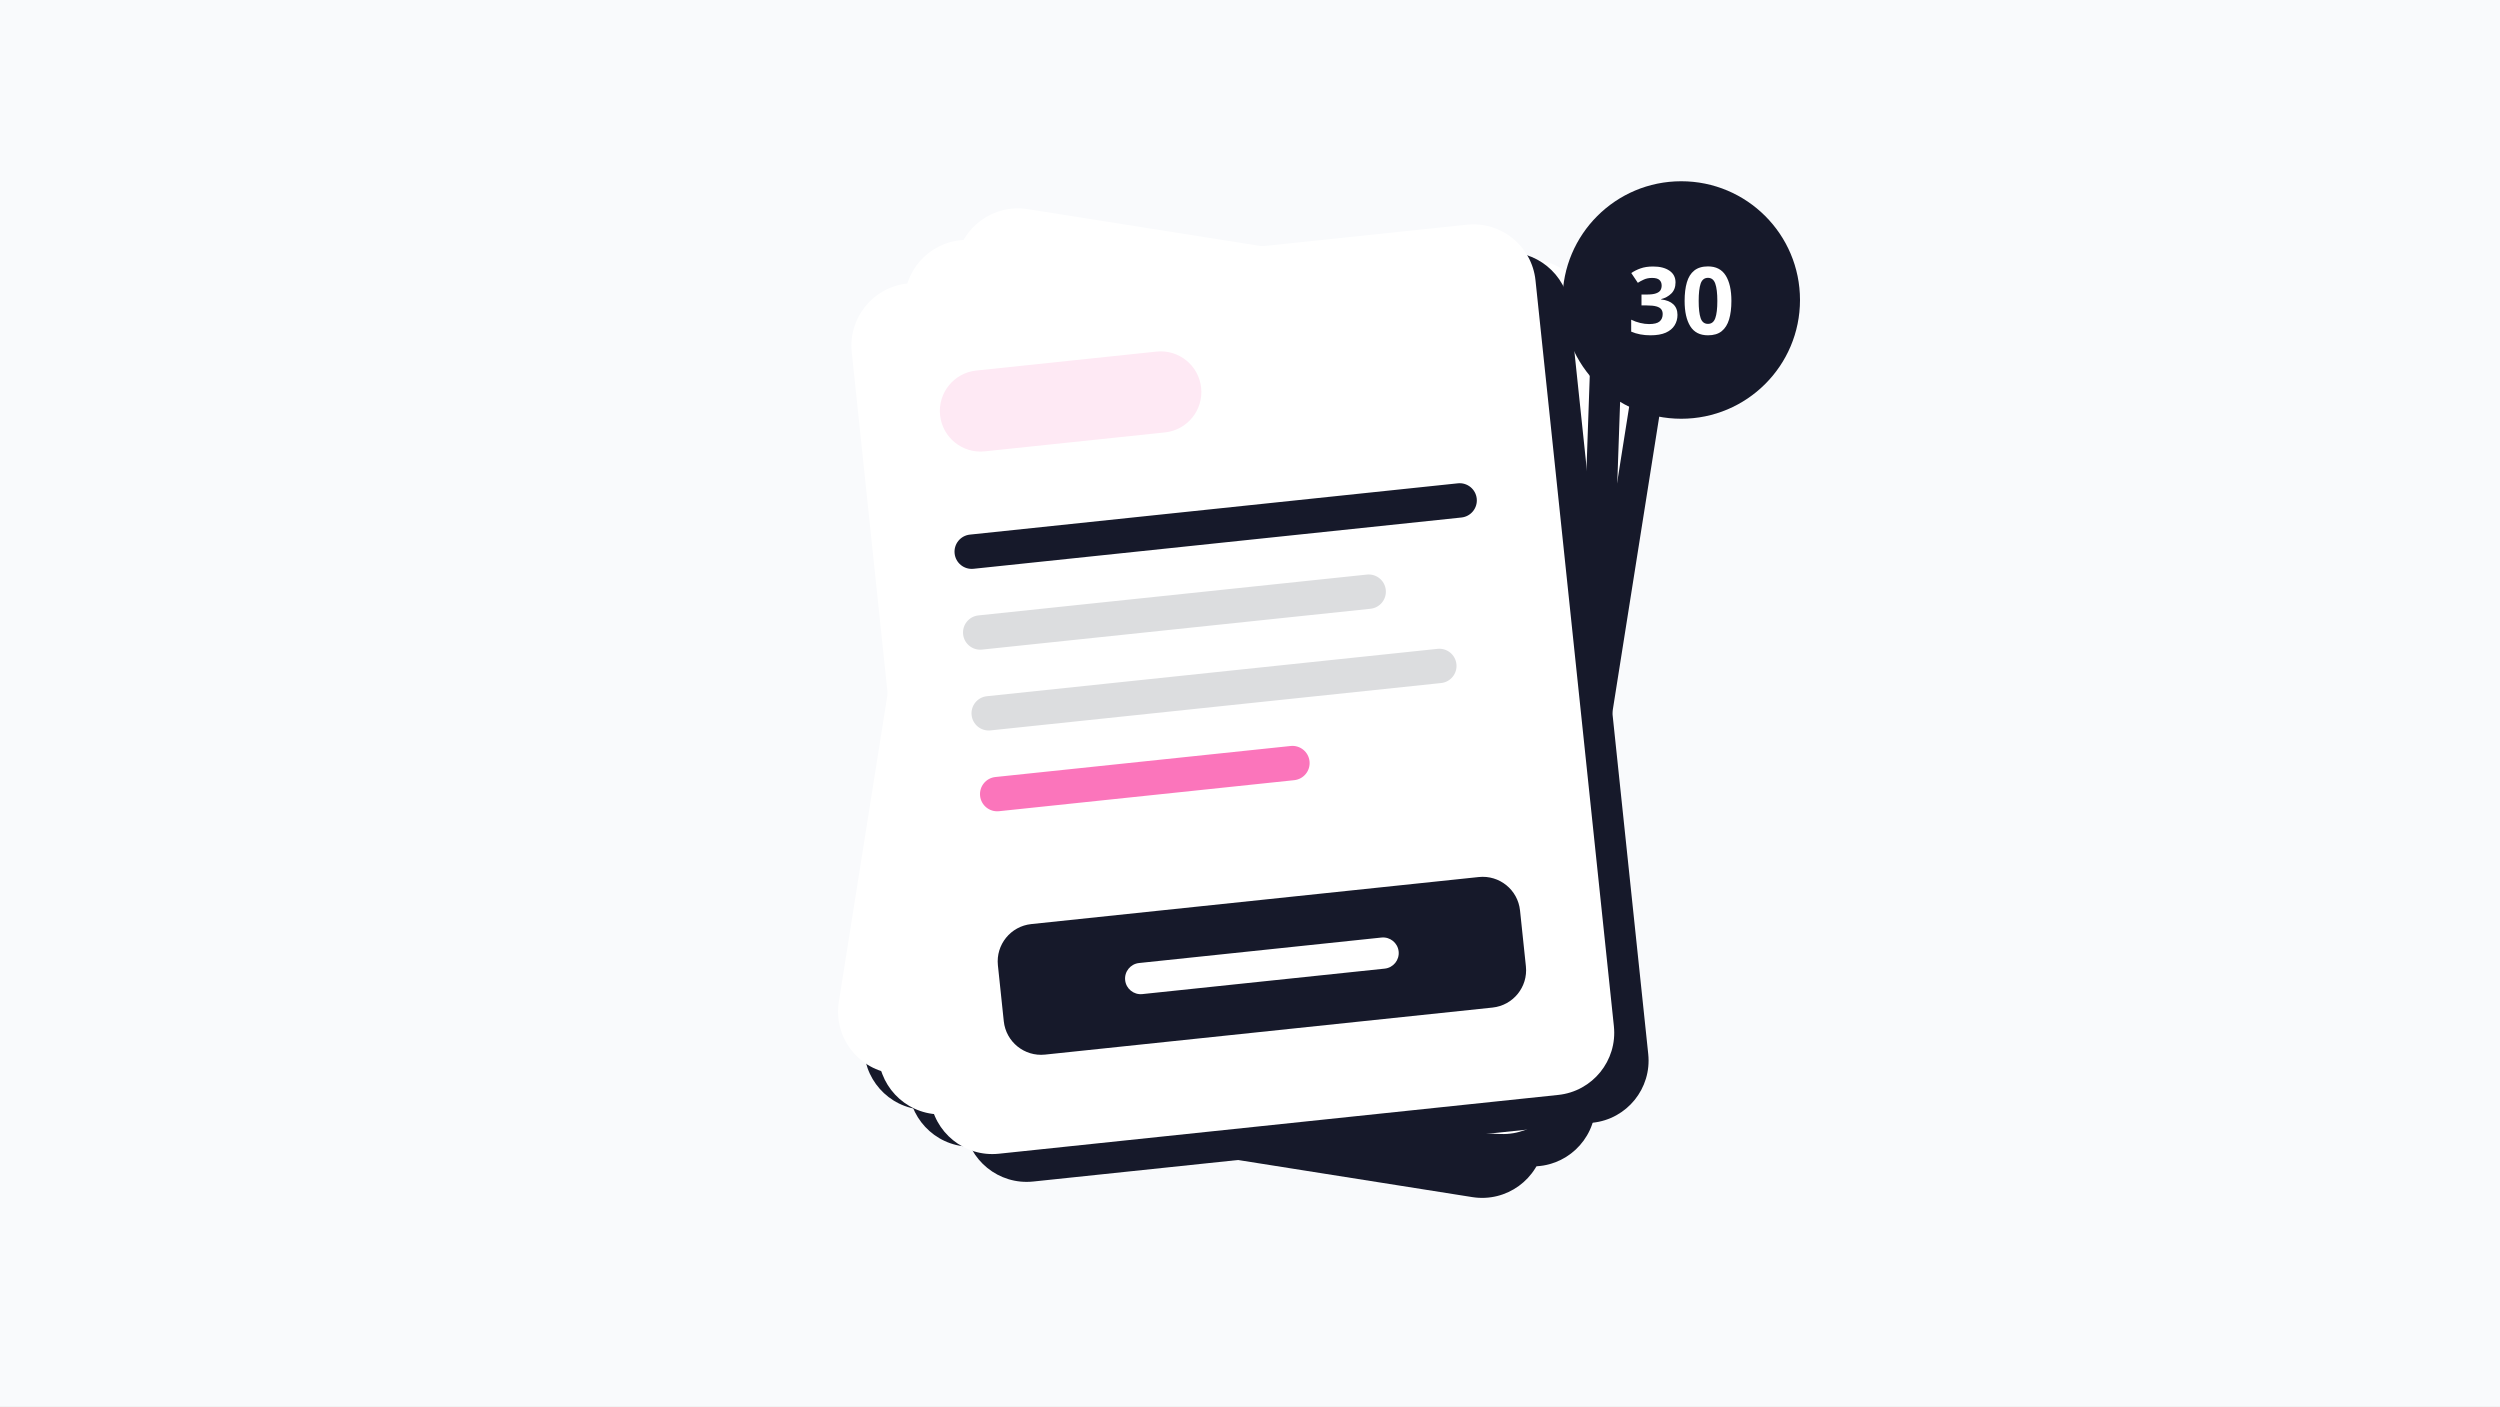
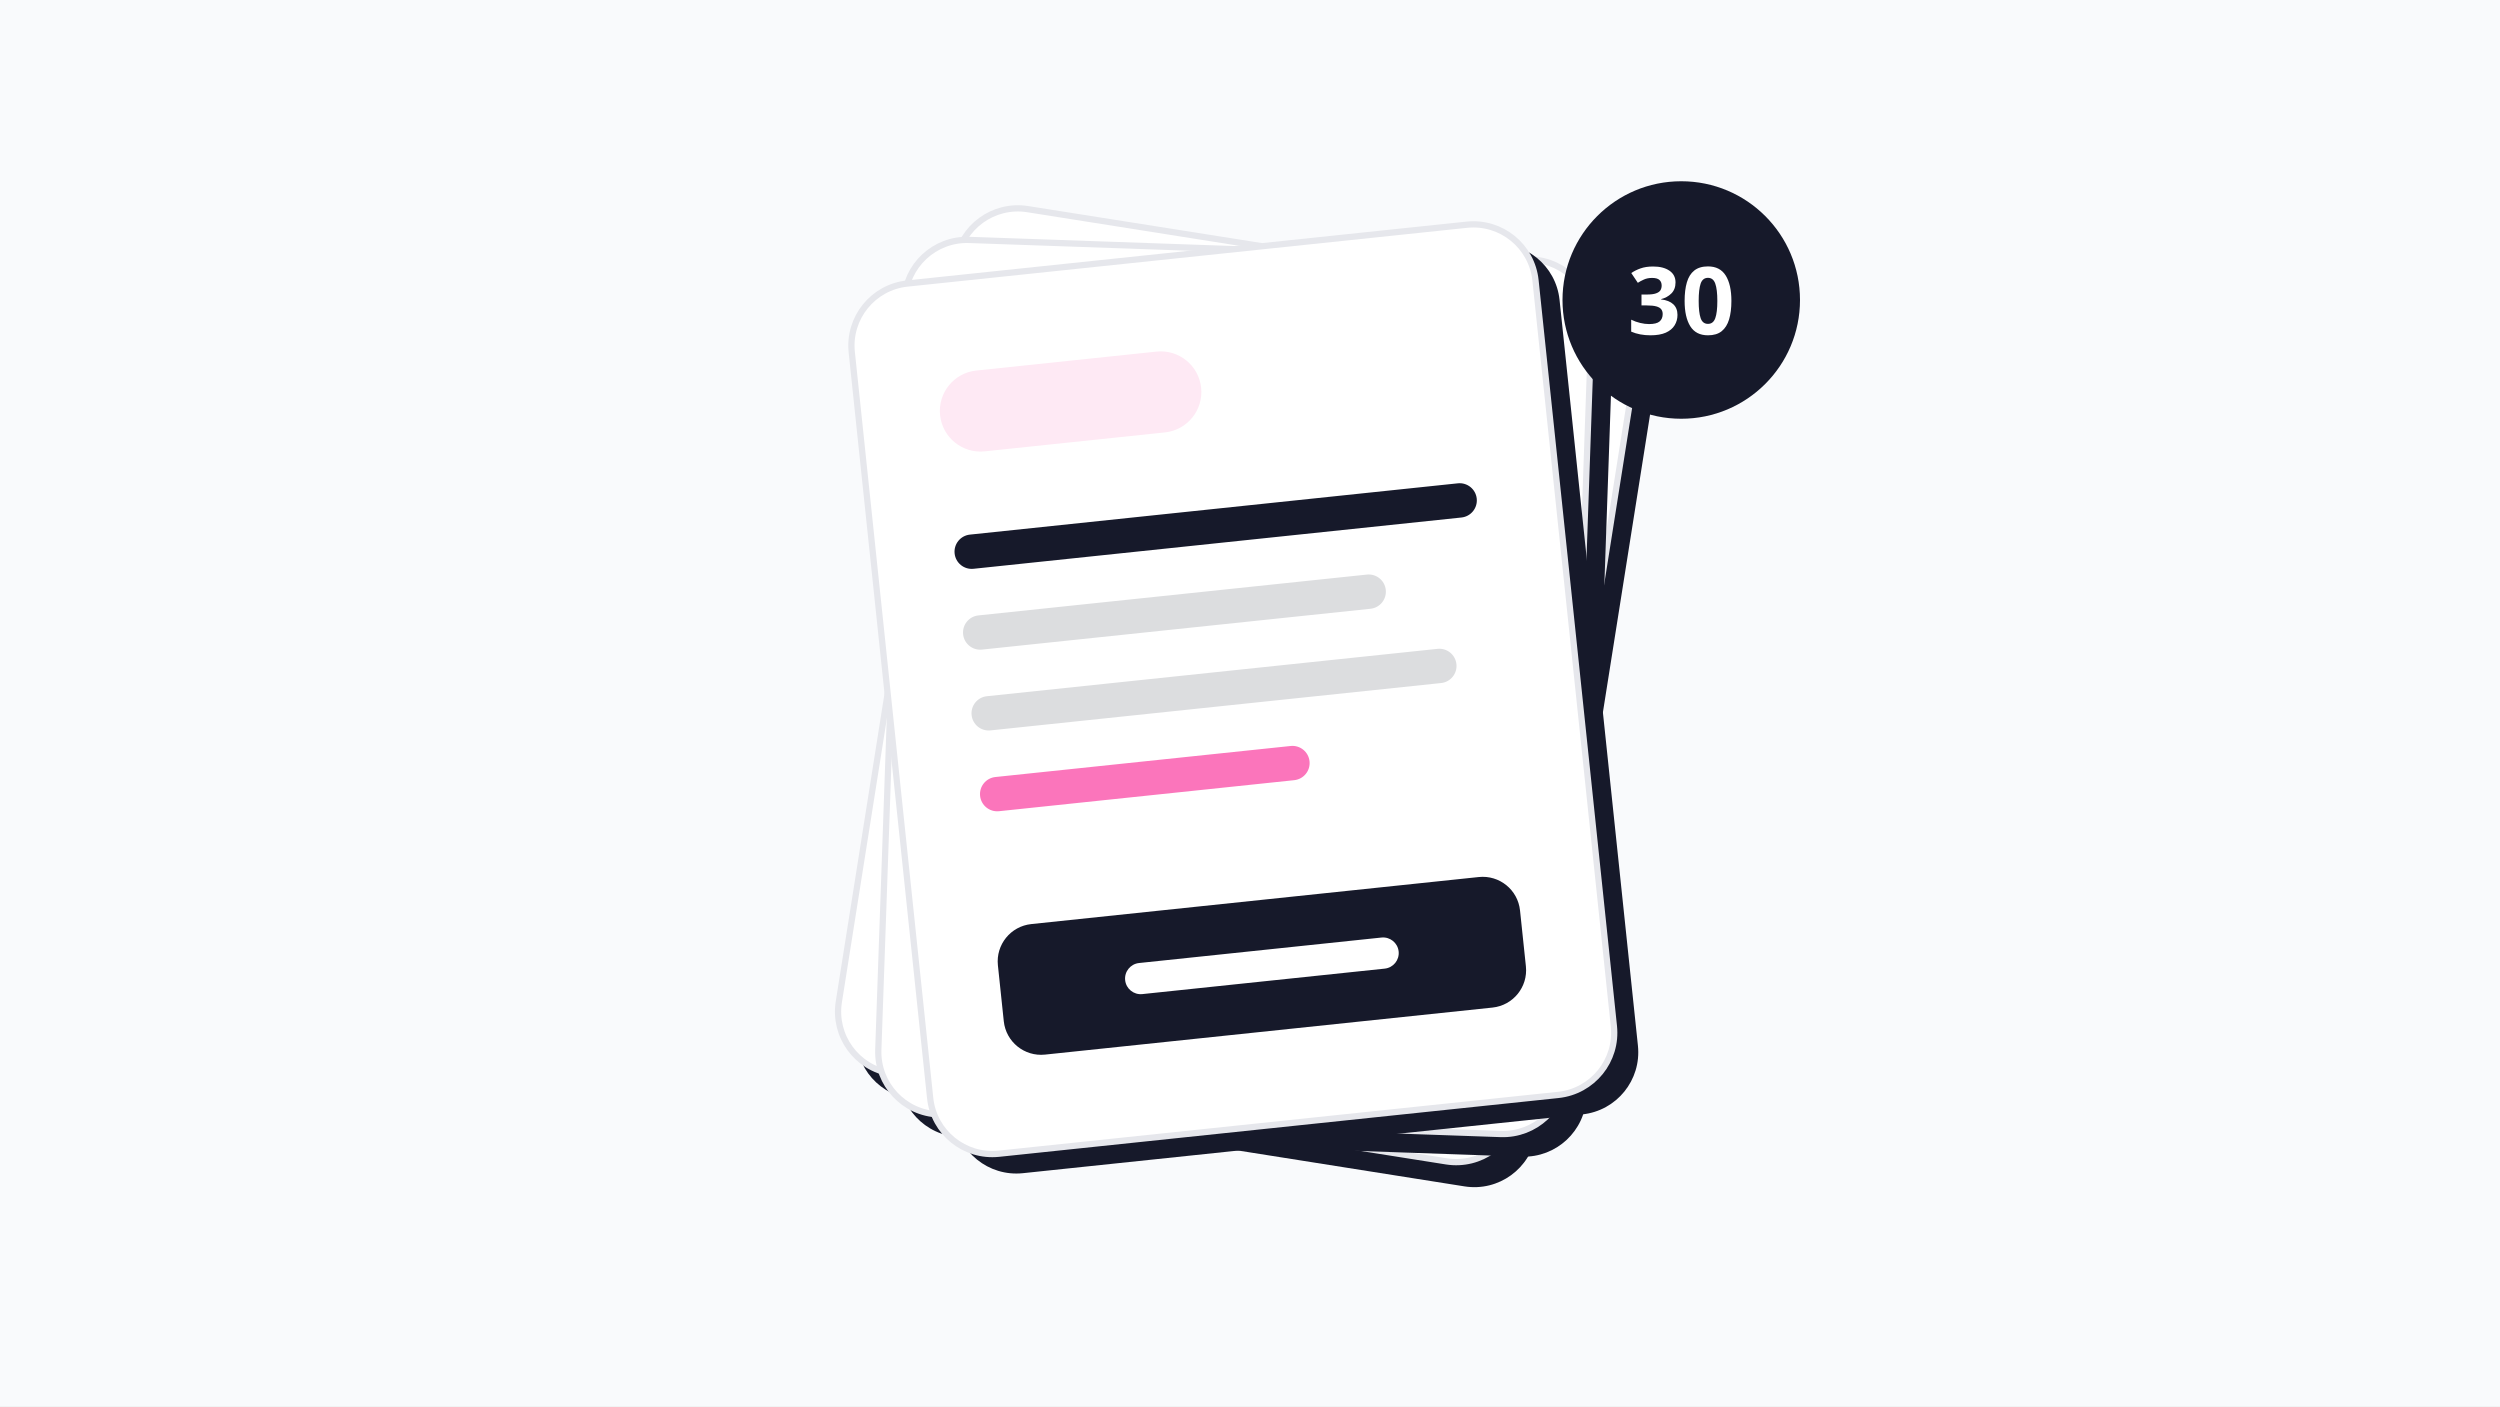
<svg xmlns="http://www.w3.org/2000/svg" viewBox="0 0 800 450" font-family="Pretendard, 'Apple SD Gothic Neo', 'Noto Sans KR', sans-serif">
  <rect width="800" height="450" fill="#F9FAFC" />
  <g transform="translate(400 225) rotate(9) translate(-115 -145)">
-     <rect x="10" y="10" width="220" height="280" rx="20" fill="#16192A" />
-     <rect x="0" y="0" width="220" height="280" rx="20" fill="#FFFFFF" />
+     <rect x="7" y="7" width="220" height="280" rx="20" fill="#16192A" />
+     <rect x="0" y="0" width="220" height="280" rx="20" fill="#FFFFFF" stroke="#E6E7EC" stroke-width="2" />
  </g>
  <g transform="translate(400 225) rotate(2) translate(-115 -145)">
-     <rect x="10" y="10" width="220" height="280" rx="20" fill="#16192A" />
-     <rect x="0" y="0" width="220" height="280" rx="20" fill="#FFFFFF" />
+     <rect x="7" y="7" width="220" height="280" rx="20" fill="#16192A" />
+     <rect x="0" y="0" width="220" height="280" rx="20" fill="#FFFFFF" stroke="#E6E7EC" stroke-width="2" />
  </g>
  <g transform="translate(400 225) rotate(-6) translate(-115 -145)">
    <g>
-       <rect x="10" y="10" width="220" height="280" rx="20" fill="#16192A" />
-       <rect x="0" y="0" width="220" height="280" rx="20" fill="#FFFFFF" />
+       <rect x="7" y="7" width="220" height="280" rx="20" fill="#16192A" />
+       <rect x="0" y="0" width="220" height="280" rx="20" fill="#FFFFFF" stroke="#E6E7EC" stroke-width="2" />
      <rect x="26" y="30" width="84" height="26" rx="13" fill="#FEE9F4" />
      <rect x="26" y="82" width="168" height="11" rx="5.5" fill="#16192A" />
      <rect x="26" y="108" width="136" height="11" rx="5.5" fill="#DCDDDF" />
      <rect x="26" y="134" width="156" height="11" rx="5.5" fill="#DCDDDF" />
      <rect x="26" y="160" width="106" height="11" rx="5.5" fill="#FB75BB" />
      <rect x="26" y="208" width="168" height="42" rx="12" fill="#16192A" />
      <rect x="66" y="224" width="88" height="10" rx="5" fill="#FFFFFF" />
    </g>
  </g>
  <circle cx="538" cy="96" r="38" fill="#16192A" />
  <text x="538" y="107" font-size="30" font-weight="700" fill="#FFFFFF" text-anchor="middle">30</text>
</svg>
